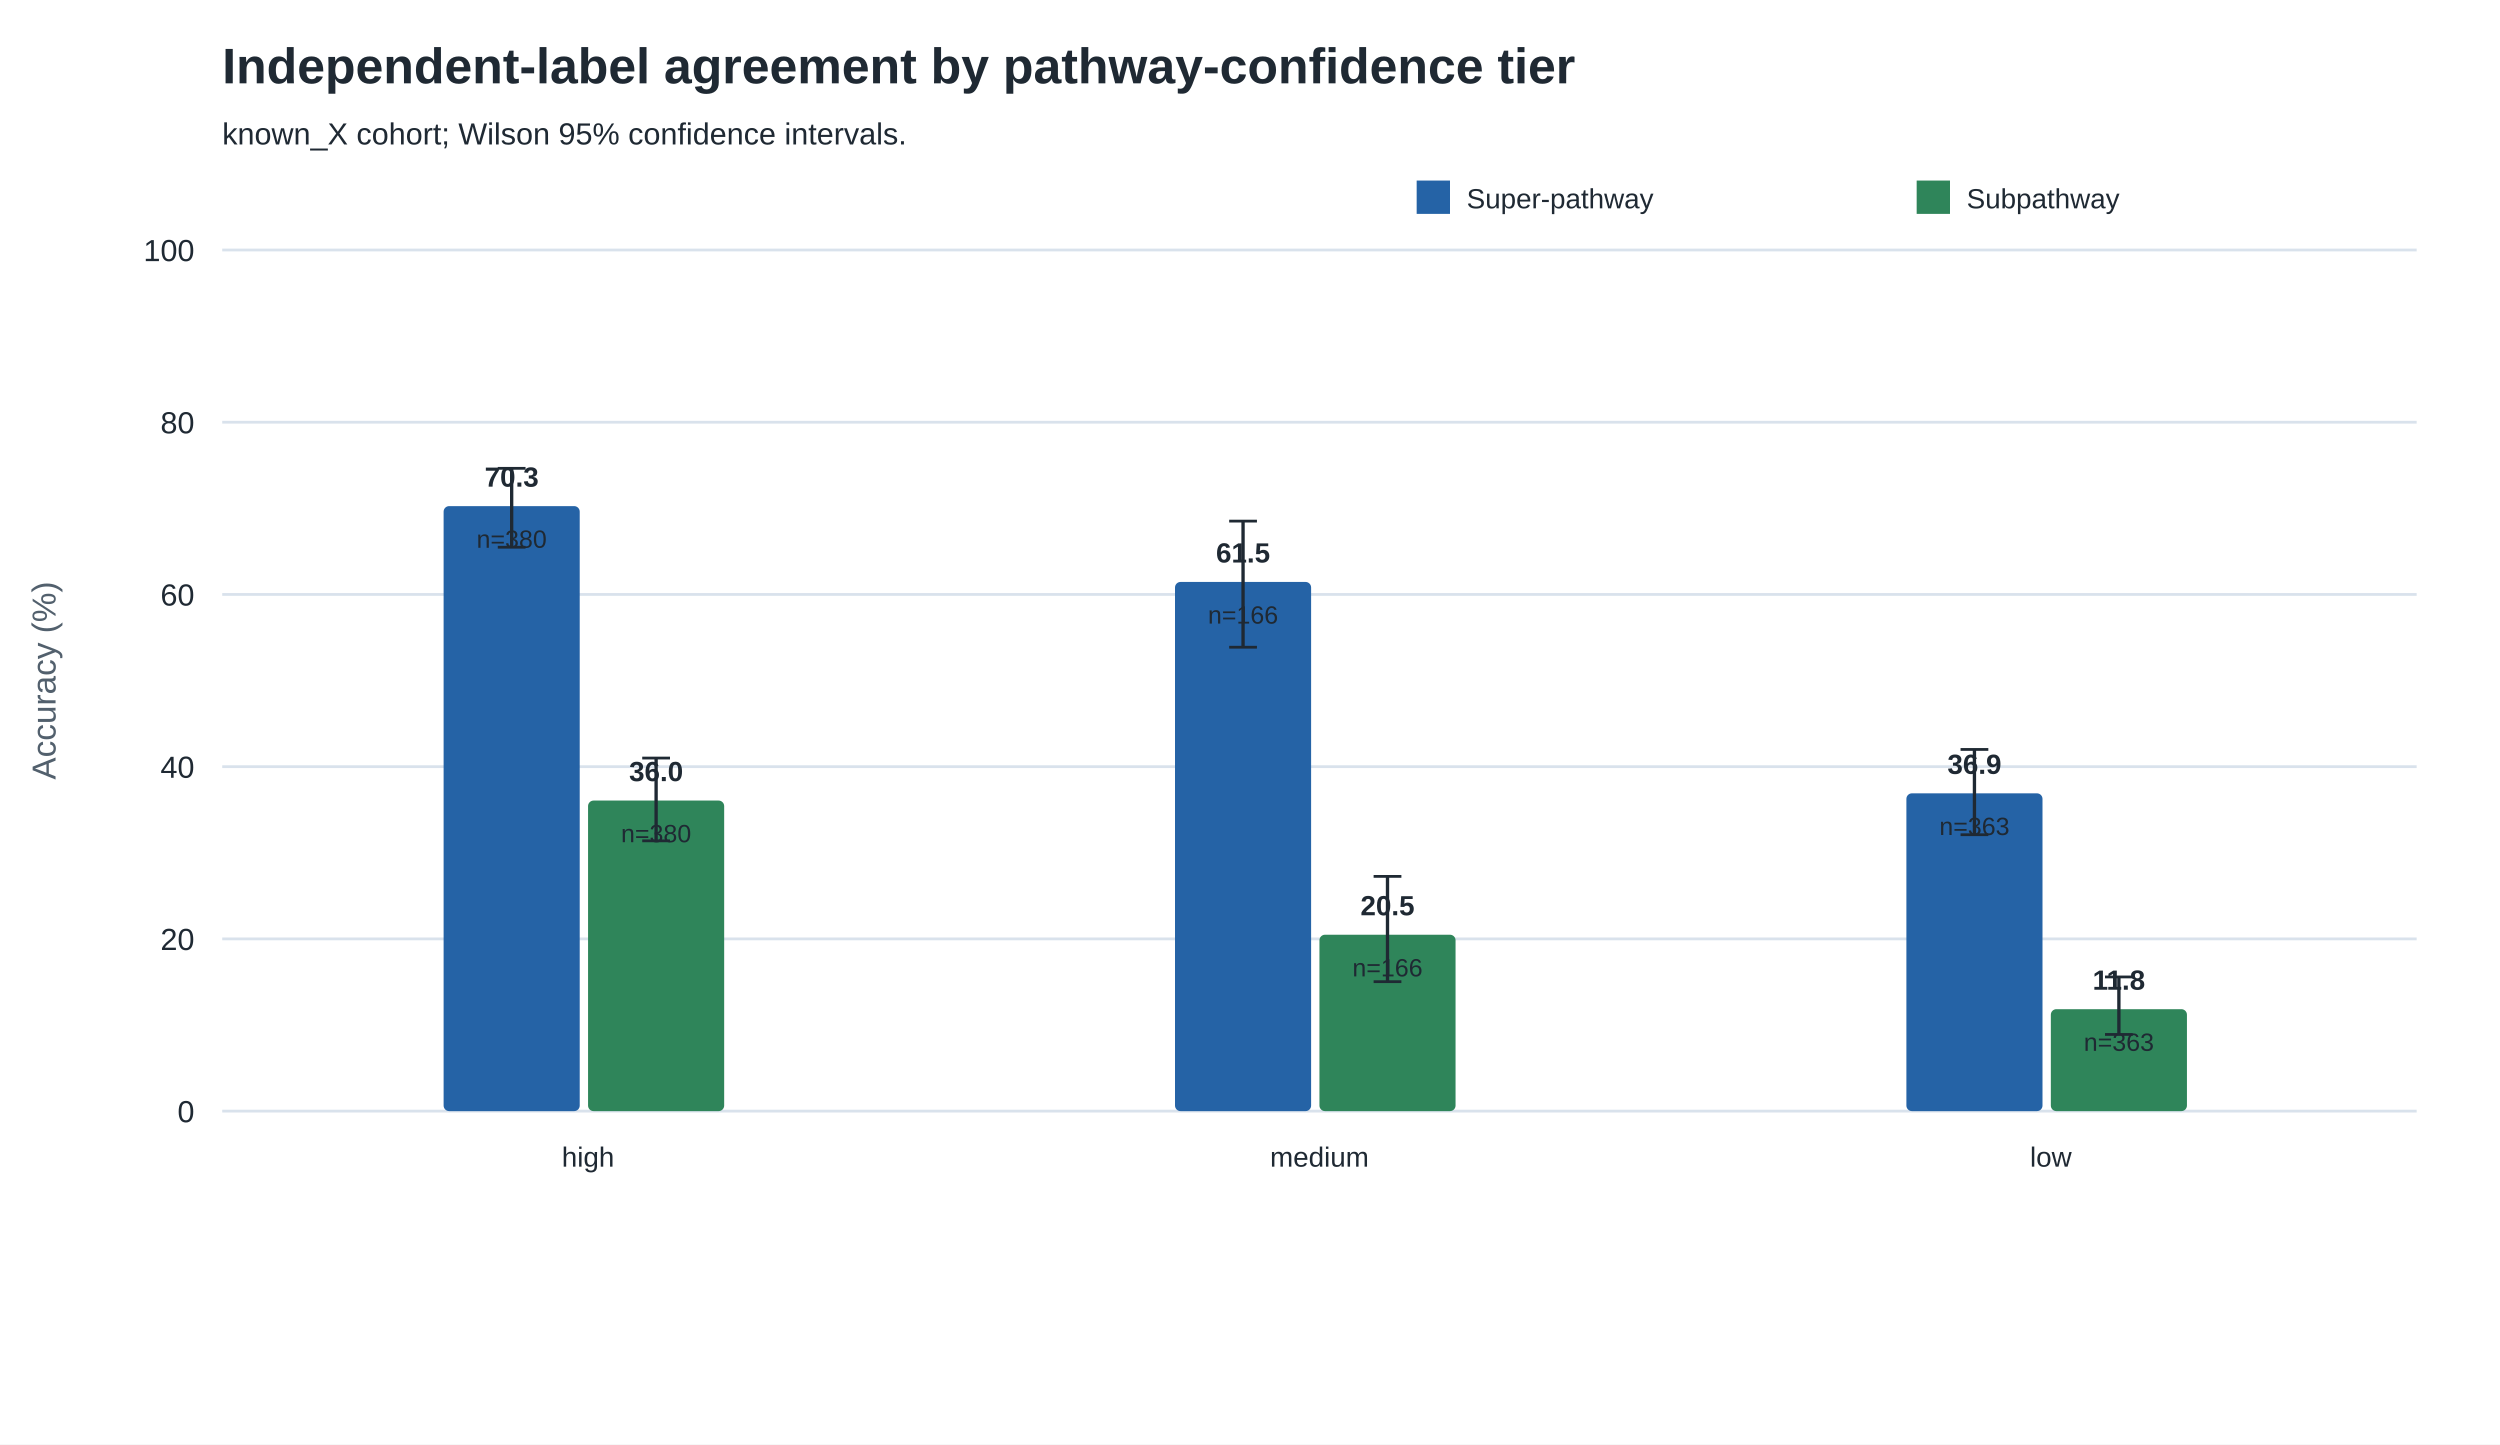
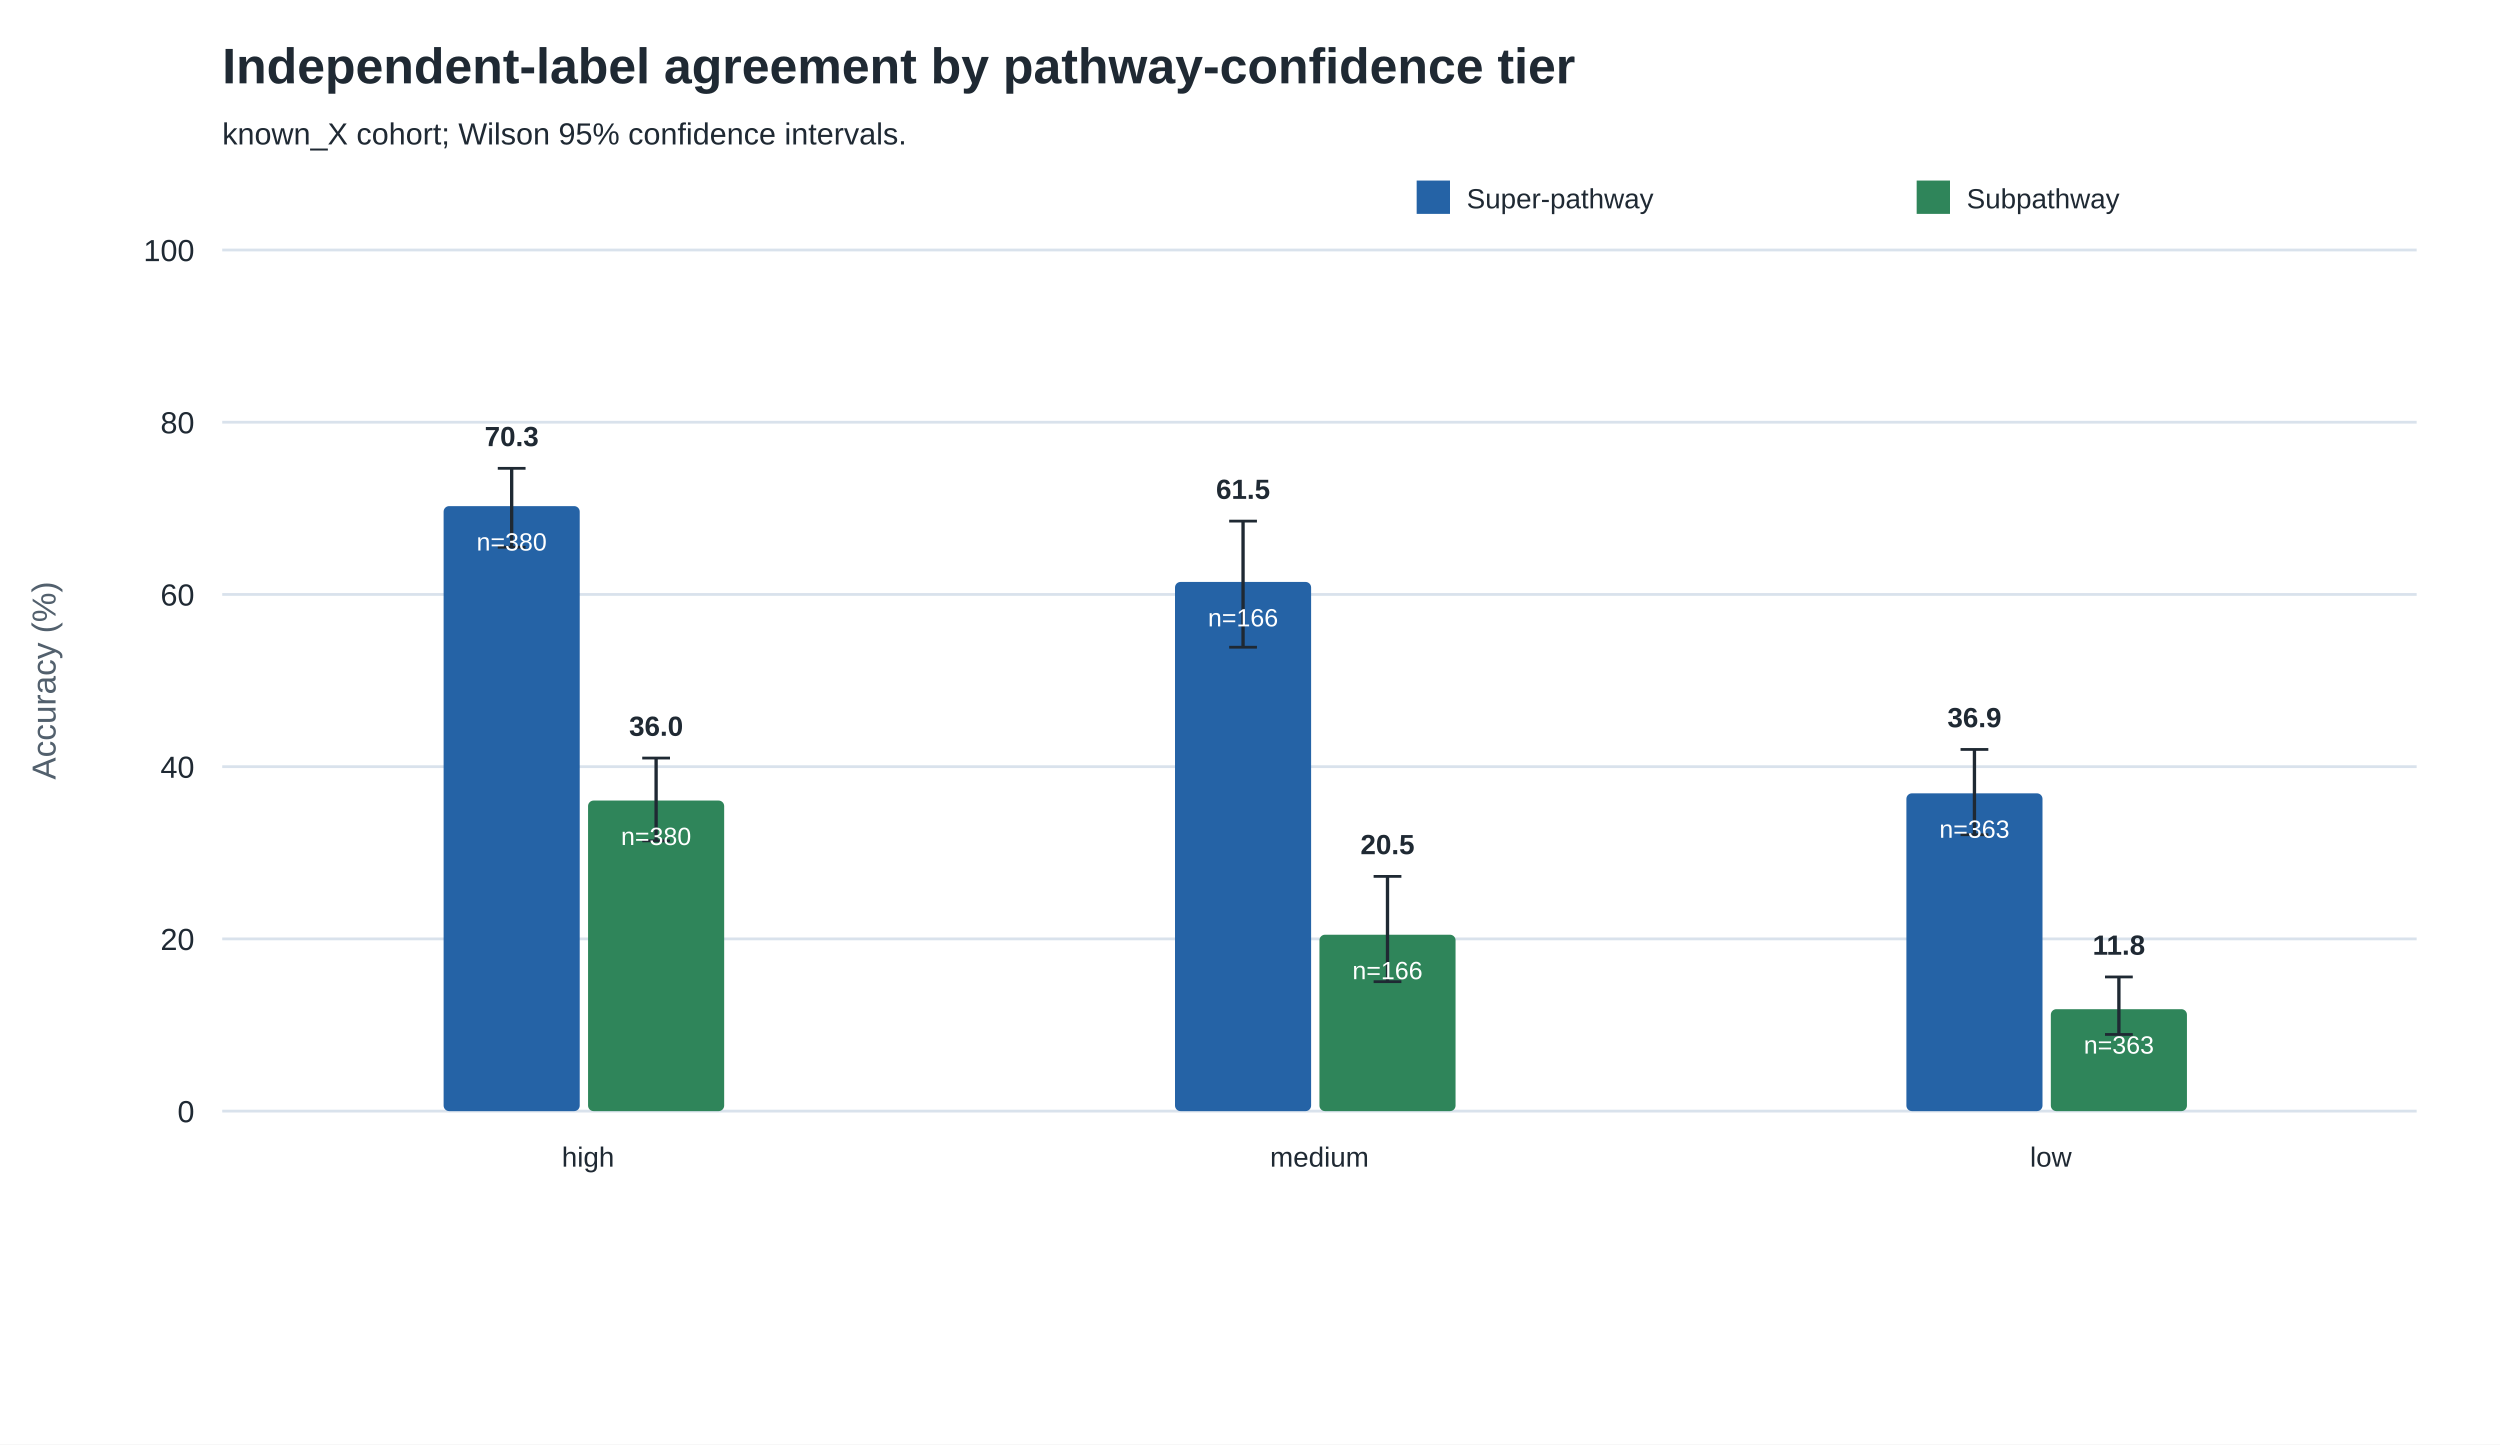
<svg xmlns="http://www.w3.org/2000/svg" width="900" height="520" viewBox="0 0 900 520" font-family="Arial, Helvetica, sans-serif">
  <rect width="900" height="520" fill="white" />
  <text x="80.0" y="30.0" font-size="18" text-anchor="start" fill="#1f2933" font-weight="bold">Independent-label agreement by pathway-confidence tier</text>
  <text x="80.0" y="52.0" font-size="11" text-anchor="start" fill="#1f2933">known_X cohort; Wilson 95% confidence intervals.</text>
  <line x1="80" y1="400.0" x2="870" y2="400.0" stroke="#d9e2ec" />
  <text x="70.0" y="404.0" font-size="11" text-anchor="end" fill="#1f2933">0</text>
  <line x1="80" y1="338.0" x2="870" y2="338.0" stroke="#d9e2ec" />
  <text x="70.0" y="342.0" font-size="11" text-anchor="end" fill="#1f2933">20</text>
  <line x1="80" y1="276.0" x2="870" y2="276.0" stroke="#d9e2ec" />
  <text x="70.0" y="280.0" font-size="11" text-anchor="end" fill="#1f2933">40</text>
  <line x1="80" y1="214.0" x2="870" y2="214.0" stroke="#d9e2ec" />
  <text x="70.0" y="218.0" font-size="11" text-anchor="end" fill="#1f2933">60</text>
  <line x1="80" y1="152.0" x2="870" y2="152.0" stroke="#d9e2ec" />
  <text x="70.0" y="156.0" font-size="11" text-anchor="end" fill="#1f2933">80</text>
  <line x1="80" y1="90.0" x2="870" y2="90.0" stroke="#d9e2ec" />
  <text x="70.0" y="94.0" font-size="11" text-anchor="end" fill="#1f2933">100</text>
  <text x="20" y="245.0" font-size="12" fill="#52606d" text-anchor="middle" transform="rotate(-90 20 245.0)">Accuracy (%)</text>
  <rect x="159.7" y="182.2" width="49.0" height="217.8" fill="#2563a6" rx="2" />
  <line x1="184.2" y1="168.6" x2="184.2" y2="197.0" stroke="#1f2933" stroke-width="1.2" />
  <line x1="179.2" y1="168.6" x2="189.2" y2="168.6" stroke="#1f2933" />
  <line x1="179.2" y1="197.0" x2="189.2" y2="197.0" stroke="#1f2933" />
-   <text x="184.2" y="175.2" font-size="10" text-anchor="middle" fill="#1f2933" font-weight="bold">70.3</text>
-   <text x="184.2" y="197.2" font-size="9" text-anchor="middle" fill="#1f2933">n=380</text>
+   <text x="184.2" y="160.6" font-size="10" text-anchor="middle" fill="#1f2933" font-weight="bold">70.3</text>
+   <text x="184.2" y="198.2" font-size="9" text-anchor="middle" fill="#ffffff">n=380</text>
  <rect x="211.7" y="288.2" width="49.0" height="111.8" fill="#2f855a" rx="2" />
  <line x1="236.2" y1="272.9" x2="236.2" y2="302.7" stroke="#1f2933" stroke-width="1.2" />
  <line x1="231.2" y1="272.9" x2="241.2" y2="272.9" stroke="#1f2933" />
  <line x1="231.2" y1="302.7" x2="241.2" y2="302.7" stroke="#1f2933" />
-   <text x="236.2" y="281.2" font-size="10" text-anchor="middle" fill="#1f2933" font-weight="bold">36.0</text>
-   <text x="236.2" y="303.2" font-size="9" text-anchor="middle" fill="#1f2933">n=380</text>
+   <text x="236.2" y="264.9" font-size="10" text-anchor="middle" fill="#1f2933" font-weight="bold">36.0</text>
+   <text x="236.2" y="304.2" font-size="9" text-anchor="middle" fill="#ffffff">n=380</text>
  <text x="211.7" y="420.0" font-size="10" text-anchor="middle" fill="#1f2933">high</text>
  <rect x="423.0" y="209.5" width="49.0" height="190.5" fill="#2563a6" rx="2" />
  <line x1="447.5" y1="187.6" x2="447.5" y2="233.0" stroke="#1f2933" stroke-width="1.2" />
  <line x1="442.5" y1="187.6" x2="452.5" y2="187.6" stroke="#1f2933" />
  <line x1="442.5" y1="233.0" x2="452.5" y2="233.0" stroke="#1f2933" />
-   <text x="447.5" y="202.5" font-size="10" text-anchor="middle" fill="#1f2933" font-weight="bold">61.5</text>
-   <text x="447.5" y="224.5" font-size="9" text-anchor="middle" fill="#1f2933">n=166</text>
+   <text x="447.5" y="179.6" font-size="10" text-anchor="middle" fill="#1f2933" font-weight="bold">61.5</text>
+   <text x="447.5" y="225.5" font-size="9" text-anchor="middle" fill="#ffffff">n=166</text>
  <rect x="475.0" y="336.5" width="49.0" height="63.5" fill="#2f855a" rx="2" />
  <line x1="499.5" y1="315.5" x2="499.5" y2="353.4" stroke="#1f2933" stroke-width="1.2" />
  <line x1="494.5" y1="315.5" x2="504.5" y2="315.5" stroke="#1f2933" />
  <line x1="494.5" y1="353.4" x2="504.5" y2="353.4" stroke="#1f2933" />
-   <text x="499.5" y="329.5" font-size="10" text-anchor="middle" fill="#1f2933" font-weight="bold">20.5</text>
-   <text x="499.5" y="351.5" font-size="9" text-anchor="middle" fill="#1f2933">n=166</text>
+   <text x="499.5" y="307.5" font-size="10" text-anchor="middle" fill="#1f2933" font-weight="bold">20.5</text>
+   <text x="499.5" y="352.5" font-size="9" text-anchor="middle" fill="#ffffff">n=166</text>
  <text x="475.0" y="420.0" font-size="10" text-anchor="middle" fill="#1f2933">medium</text>
  <rect x="686.3" y="285.6" width="49.0" height="114.4" fill="#2563a6" rx="2" />
  <line x1="710.8" y1="269.8" x2="710.8" y2="300.5" stroke="#1f2933" stroke-width="1.2" />
  <line x1="705.8" y1="269.8" x2="715.8" y2="269.8" stroke="#1f2933" />
  <line x1="705.8" y1="300.5" x2="715.8" y2="300.5" stroke="#1f2933" />
-   <text x="710.8" y="278.6" font-size="10" text-anchor="middle" fill="#1f2933" font-weight="bold">36.9</text>
-   <text x="710.8" y="300.6" font-size="9" text-anchor="middle" fill="#1f2933">n=363</text>
+   <text x="710.8" y="261.8" font-size="10" text-anchor="middle" fill="#1f2933" font-weight="bold">36.9</text>
+   <text x="710.8" y="301.6" font-size="9" text-anchor="middle" fill="#ffffff">n=363</text>
  <rect x="738.3" y="363.3" width="49.0" height="36.7" fill="#2f855a" rx="2" />
  <line x1="762.8" y1="351.7" x2="762.8" y2="372.4" stroke="#1f2933" stroke-width="1.2" />
  <line x1="757.8" y1="351.7" x2="767.8" y2="351.7" stroke="#1f2933" />
  <line x1="757.8" y1="372.4" x2="767.8" y2="372.4" stroke="#1f2933" />
-   <text x="762.8" y="356.3" font-size="10" text-anchor="middle" fill="#1f2933" font-weight="bold">11.8</text>
-   <text x="762.8" y="378.3" font-size="9" text-anchor="middle" fill="#1f2933">n=363</text>
+   <text x="762.8" y="343.7" font-size="10" text-anchor="middle" fill="#1f2933" font-weight="bold">11.8</text>
+   <text x="762.8" y="379.3" font-size="9" text-anchor="middle" fill="#ffffff">n=363</text>
  <text x="738.3" y="420.0" font-size="10" text-anchor="middle" fill="#1f2933">low</text>
  <rect x="510.0" y="65" width="12" height="12" fill="#2563a6" />
  <text x="528.0" y="75.0" font-size="10" text-anchor="start" fill="#1f2933">Super-pathway</text>
  <rect x="690.0" y="65" width="12" height="12" fill="#2f855a" />
  <text x="708.0" y="75.0" font-size="10" text-anchor="start" fill="#1f2933">Subpathway</text>
</svg>
